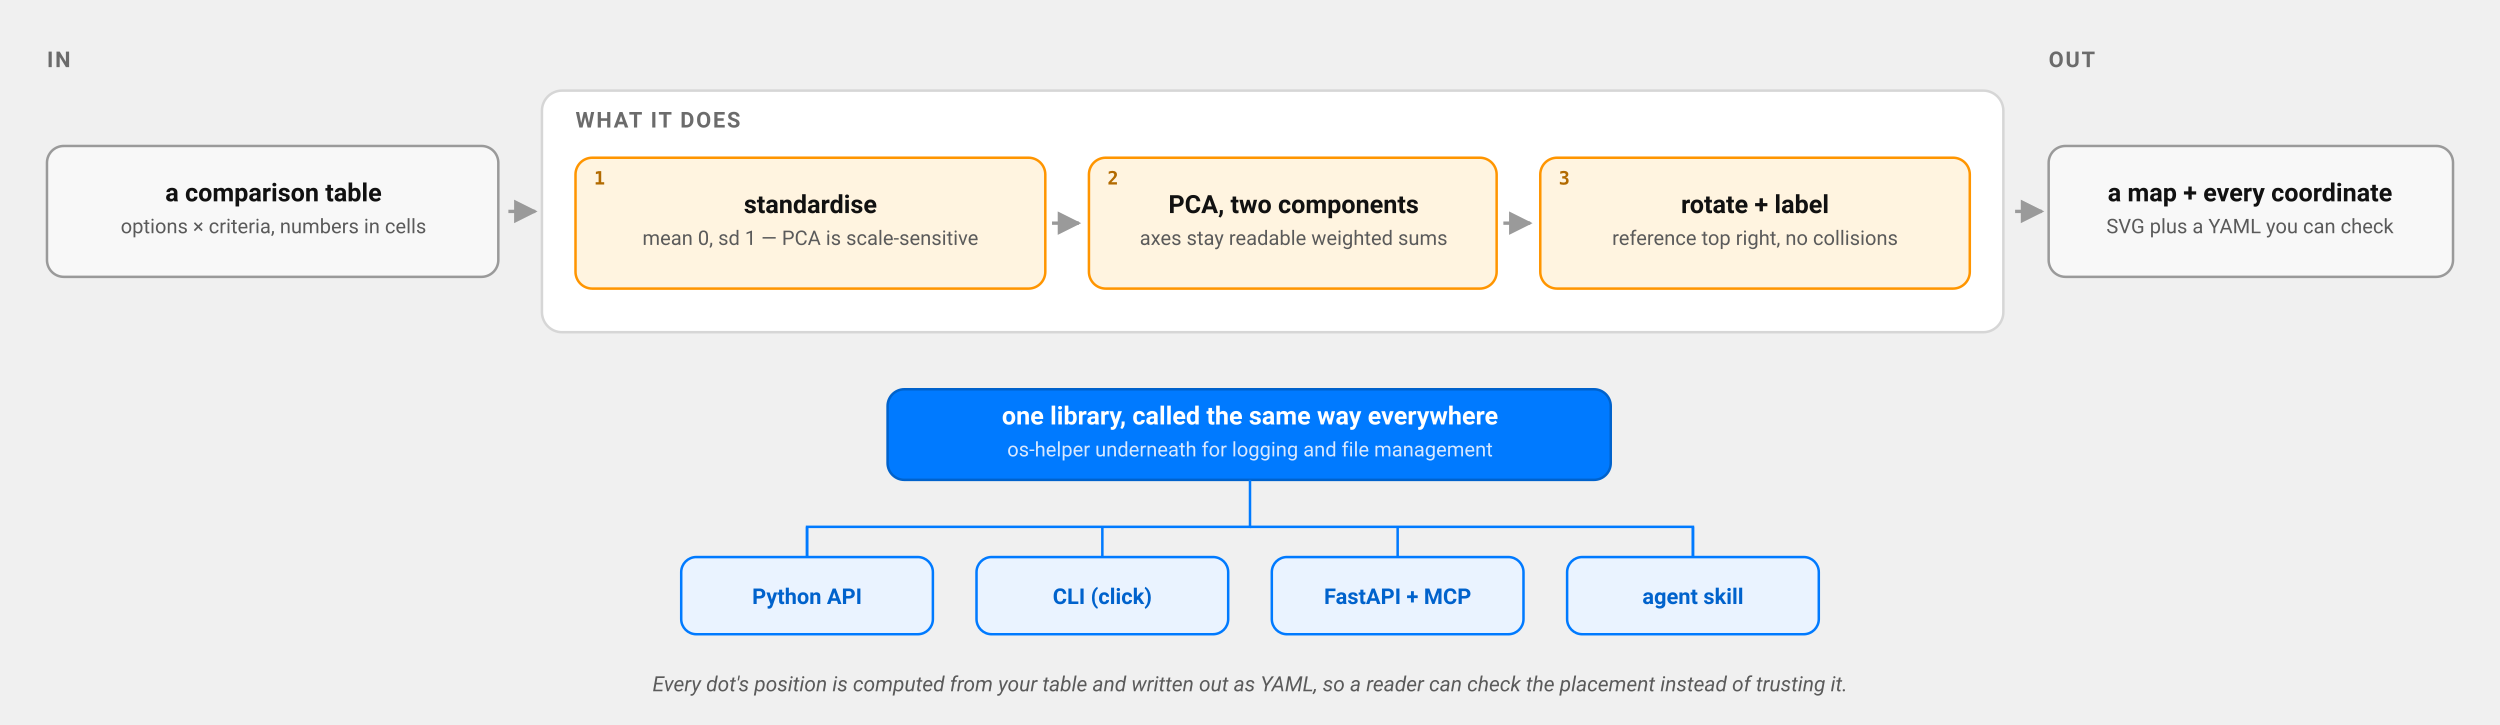
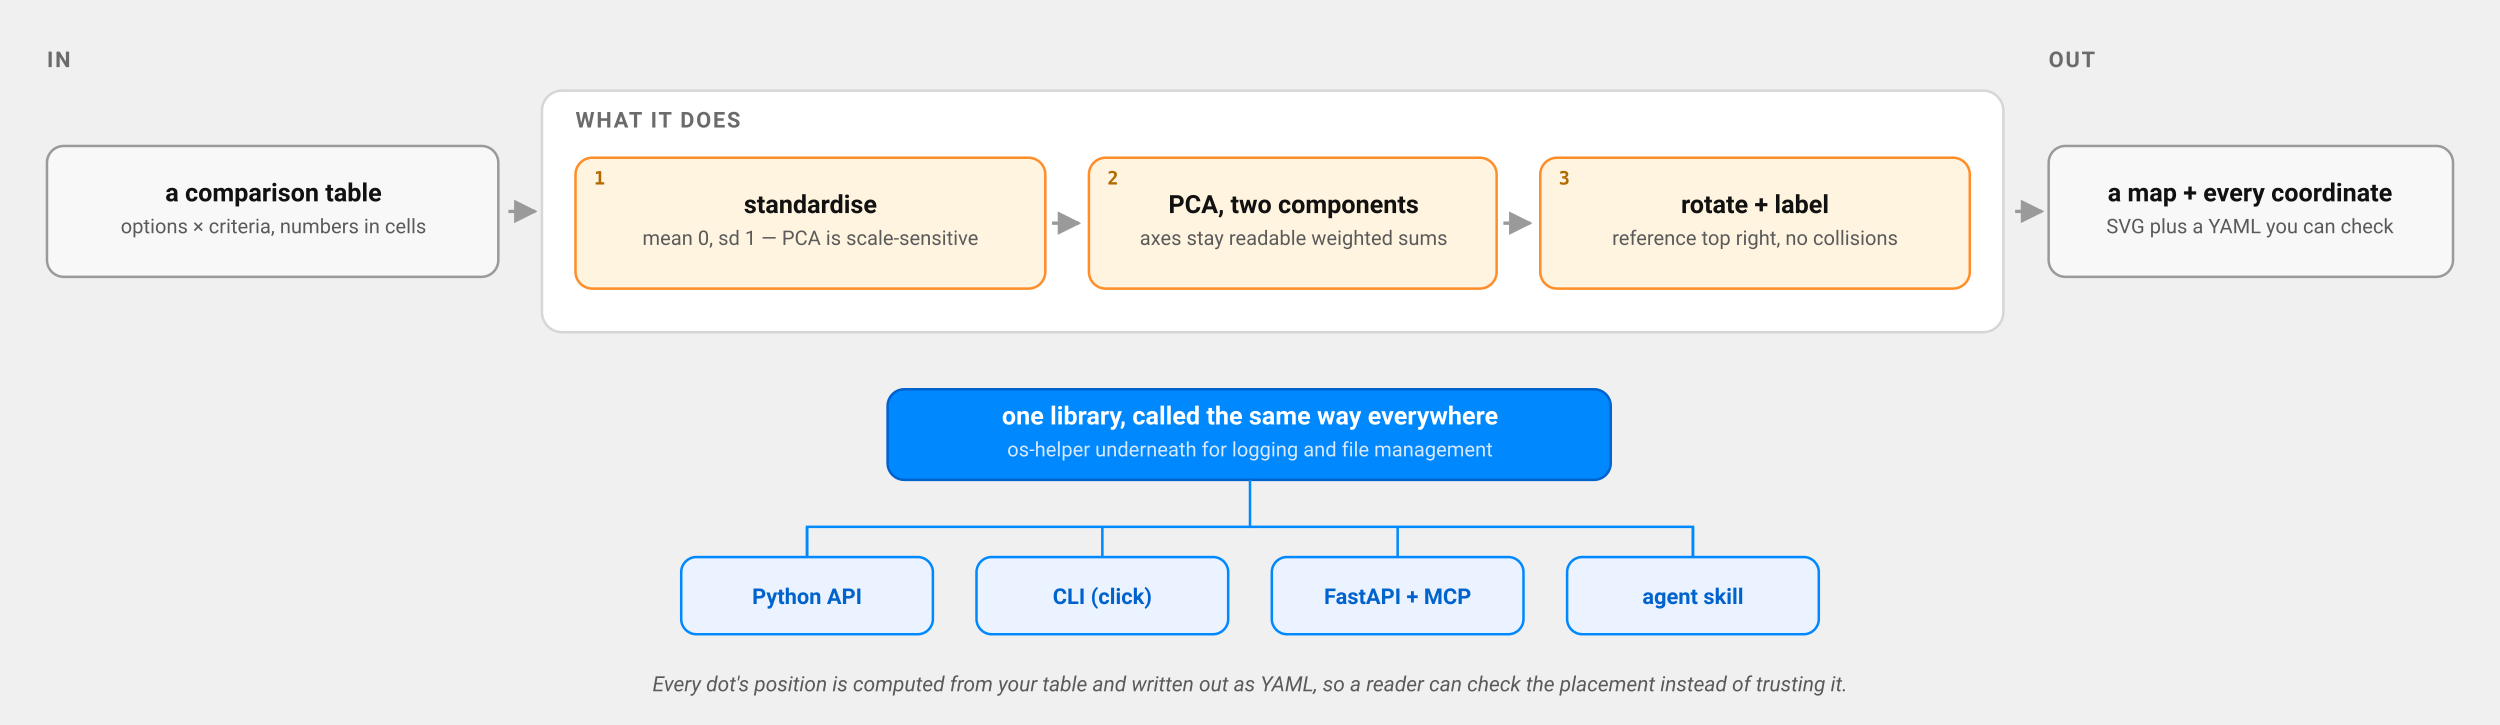
<svg xmlns="http://www.w3.org/2000/svg" viewBox="0 0 1490 432" width="1490" height="432" role="img" aria-labelledby="sp-title sp-desc" font-family="Roboto, 'Helvetica Neue', Arial, sans-serif">
  <style>
    .panel      { fill: #ffffff; stroke: #d6d6d6; stroke-width: 1.5; }
    .panel-label{ fill: #6b6b6b; font-size: 13px; font-weight: 600; letter-spacing: .08em; }
    .io         { fill: #F8F8F8; stroke: #9a9a9a; stroke-width: 1.5; }
-     .stage      { fill: #FFF4E0; stroke: #FF9500; stroke-width: 1.5; }
-     .core       { fill: #007AFF; stroke: #0062CC; stroke-width: 1.5; }
-     .surface    { fill: #EAF3FF; stroke: #007AFF; stroke-width: 1.5; }
+     .stage      { fill: #FFF4E0; stroke: #FF8D28; stroke-width: 1.5; }
+     .core       { fill: #0088FF; stroke: #0062CC; stroke-width: 1.5; }
+     .surface    { fill: #EAF3FF; stroke: #0088FF; stroke-width: 1.5; }
    .n-title    { font-size: 15px; font-weight: 600; fill: #111111; }
    .n-sub      { font-size: 12px; fill: #5a5a5a; }
    .on-dark    { fill: #ffffff; font-size: 15px; font-weight: 600; }
    .on-dark-sub{ fill: #d8e8ff; font-size: 12px; }
    .flow       { fill: none; stroke: #9a9a9a; stroke-width: 2; }
-     .tie        { fill: none; stroke: #007AFF; stroke-width: 1.5; }
+     .tie        { fill: none; stroke: #0088FF; stroke-width: 1.5; }
    .caption    { font-size: 12.5px; fill: #5a5a5a; font-style: italic; }
    .step       { font-size: 11px; font-weight: 700; fill: #B26A00;
                  font-family: 'Roboto Mono', ui-monospace, monospace; }
    .surf-label { font-size: 13px; font-weight: 600; fill: #0062CC; }

    @media (prefers-color-scheme: dark) {
      .panel      { fill: #1b1b1d; stroke: #3a3a3d; }
      .panel-label{ fill: #a0a0a6; }
      .io         { fill: #2a2a2e; stroke: #6f6f76; }
-       .stage      { fill: #3a2d12; stroke: #FF9500; }
+       .stage      { fill: #3a2d12; stroke: #FF8D28; }
      .surface    { fill: #10243d; stroke: #4da2ff; }
      .n-title    { fill: #f2f2f4; }
      .n-sub      { fill: #b4b4ba; }
      .flow       { stroke: #7a7a82; }
      .tie        { stroke: #4da2ff; }
      .caption    { fill: #a0a0a6; }
      .step       { fill: #FFCC00; }
      .surf-label { fill: #4da2ff; }
    }
  </style>
  <defs>
    <marker id="ah-arrow" viewBox="0 0 10 10" refX="9" refY="5" markerWidth="7" markerHeight="7" orient="auto-start-reverse">
      <path d="M0 0 L10 5 L0 10 z" fill="#9a9a9a" />
    </marker>
  </defs>
  <text class="panel-label" x="28" y="40">IN</text>
  <rect class="io" x="28" y="87" width="269" height="78" rx="10" />
  <text class="n-title" x="163" y="120" text-anchor="middle">a comparison table</text>
  <text class="n-sub" x="163" y="139" text-anchor="middle">options × criteria, numbers in cells</text>
  <path class="flow" d="M303 126 H319" marker-end="url(#ah-arrow)" />
  <rect class="panel" x="323" y="54" width="871" height="144" rx="12" />
  <text class="panel-label" x="343" y="76">WHAT IT DOES</text>
  <rect class="stage" x="343" y="94" width="280" height="78" rx="10" />
  <text class="n-title" x="483" y="127" text-anchor="middle">standardise</text>
  <text class="n-sub" x="483" y="146" text-anchor="middle">mean 0, sd 1 — PCA is scale-sensitive</text>
  <text class="step" x="354" y="110">1</text>
  <path class="flow" d="M627 133 H643" marker-end="url(#ah-arrow)" />
  <rect class="stage" x="649" y="94" width="243" height="78" rx="10" />
  <text class="n-title" x="771" y="127" text-anchor="middle">PCA, two components</text>
  <text class="n-sub" x="771" y="146" text-anchor="middle">axes stay readable weighted sums</text>
  <text class="step" x="660" y="110">2</text>
  <path class="flow" d="M896 133 H912" marker-end="url(#ah-arrow)" />
  <rect class="stage" x="918" y="94" width="256" height="78" rx="10" />
  <text class="n-title" x="1046" y="127" text-anchor="middle">rotate + label</text>
  <text class="n-sub" x="1046" y="146" text-anchor="middle">reference top right, no collisions</text>
  <text class="step" x="929" y="110">3</text>
  <path class="flow" d="M1201 126 H1217" marker-end="url(#ah-arrow)" />
  <text class="panel-label" x="1221" y="40">OUT</text>
  <rect class="io" x="1221" y="87" width="241" height="78" rx="10" />
  <text class="n-title" x="1341" y="120" text-anchor="middle">a map + every coordinate</text>
  <text class="n-sub" x="1341" y="139" text-anchor="middle">SVG plus a YAML you can check</text>
  <rect class="core" x="529" y="232" width="431" height="54" rx="10" />
  <text class="on-dark" x="745" y="253" text-anchor="middle">one library, called the same way everywhere</text>
  <text class="on-dark-sub" x="745" y="272" text-anchor="middle">os-helper underneath for logging and file management</text>
  <path class="tie" d="M745 286 V314 H481 V332" />
  <path class="tie" d="M745 314 H1009 V332" />
  <path class="tie" d="M481 314 V332" />
  <rect class="surface" x="406" y="332" width="150" height="46" rx="9" />
  <text class="surf-label" x="481" y="360" text-anchor="middle">Python API</text>
  <path class="tie" d="M657 314 V332" />
  <rect class="surface" x="582" y="332" width="150" height="46" rx="9" />
  <text class="surf-label" x="657" y="360" text-anchor="middle">CLI (click)</text>
  <path class="tie" d="M833 314 V332" />
  <rect class="surface" x="758" y="332" width="150" height="46" rx="9" />
  <text class="surf-label" x="833" y="360" text-anchor="middle">FastAPI + MCP</text>
  <path class="tie" d="M1009 314 V332" />
  <rect class="surface" x="934" y="332" width="150" height="46" rx="9" />
  <text class="surf-label" x="1009" y="360" text-anchor="middle">agent skill</text>
  <text class="caption" x="745" y="412" text-anchor="middle">Every dot's position is computed from your table and written out as YAML, so a reader can check the placement instead of trusting it.</text>
</svg>
